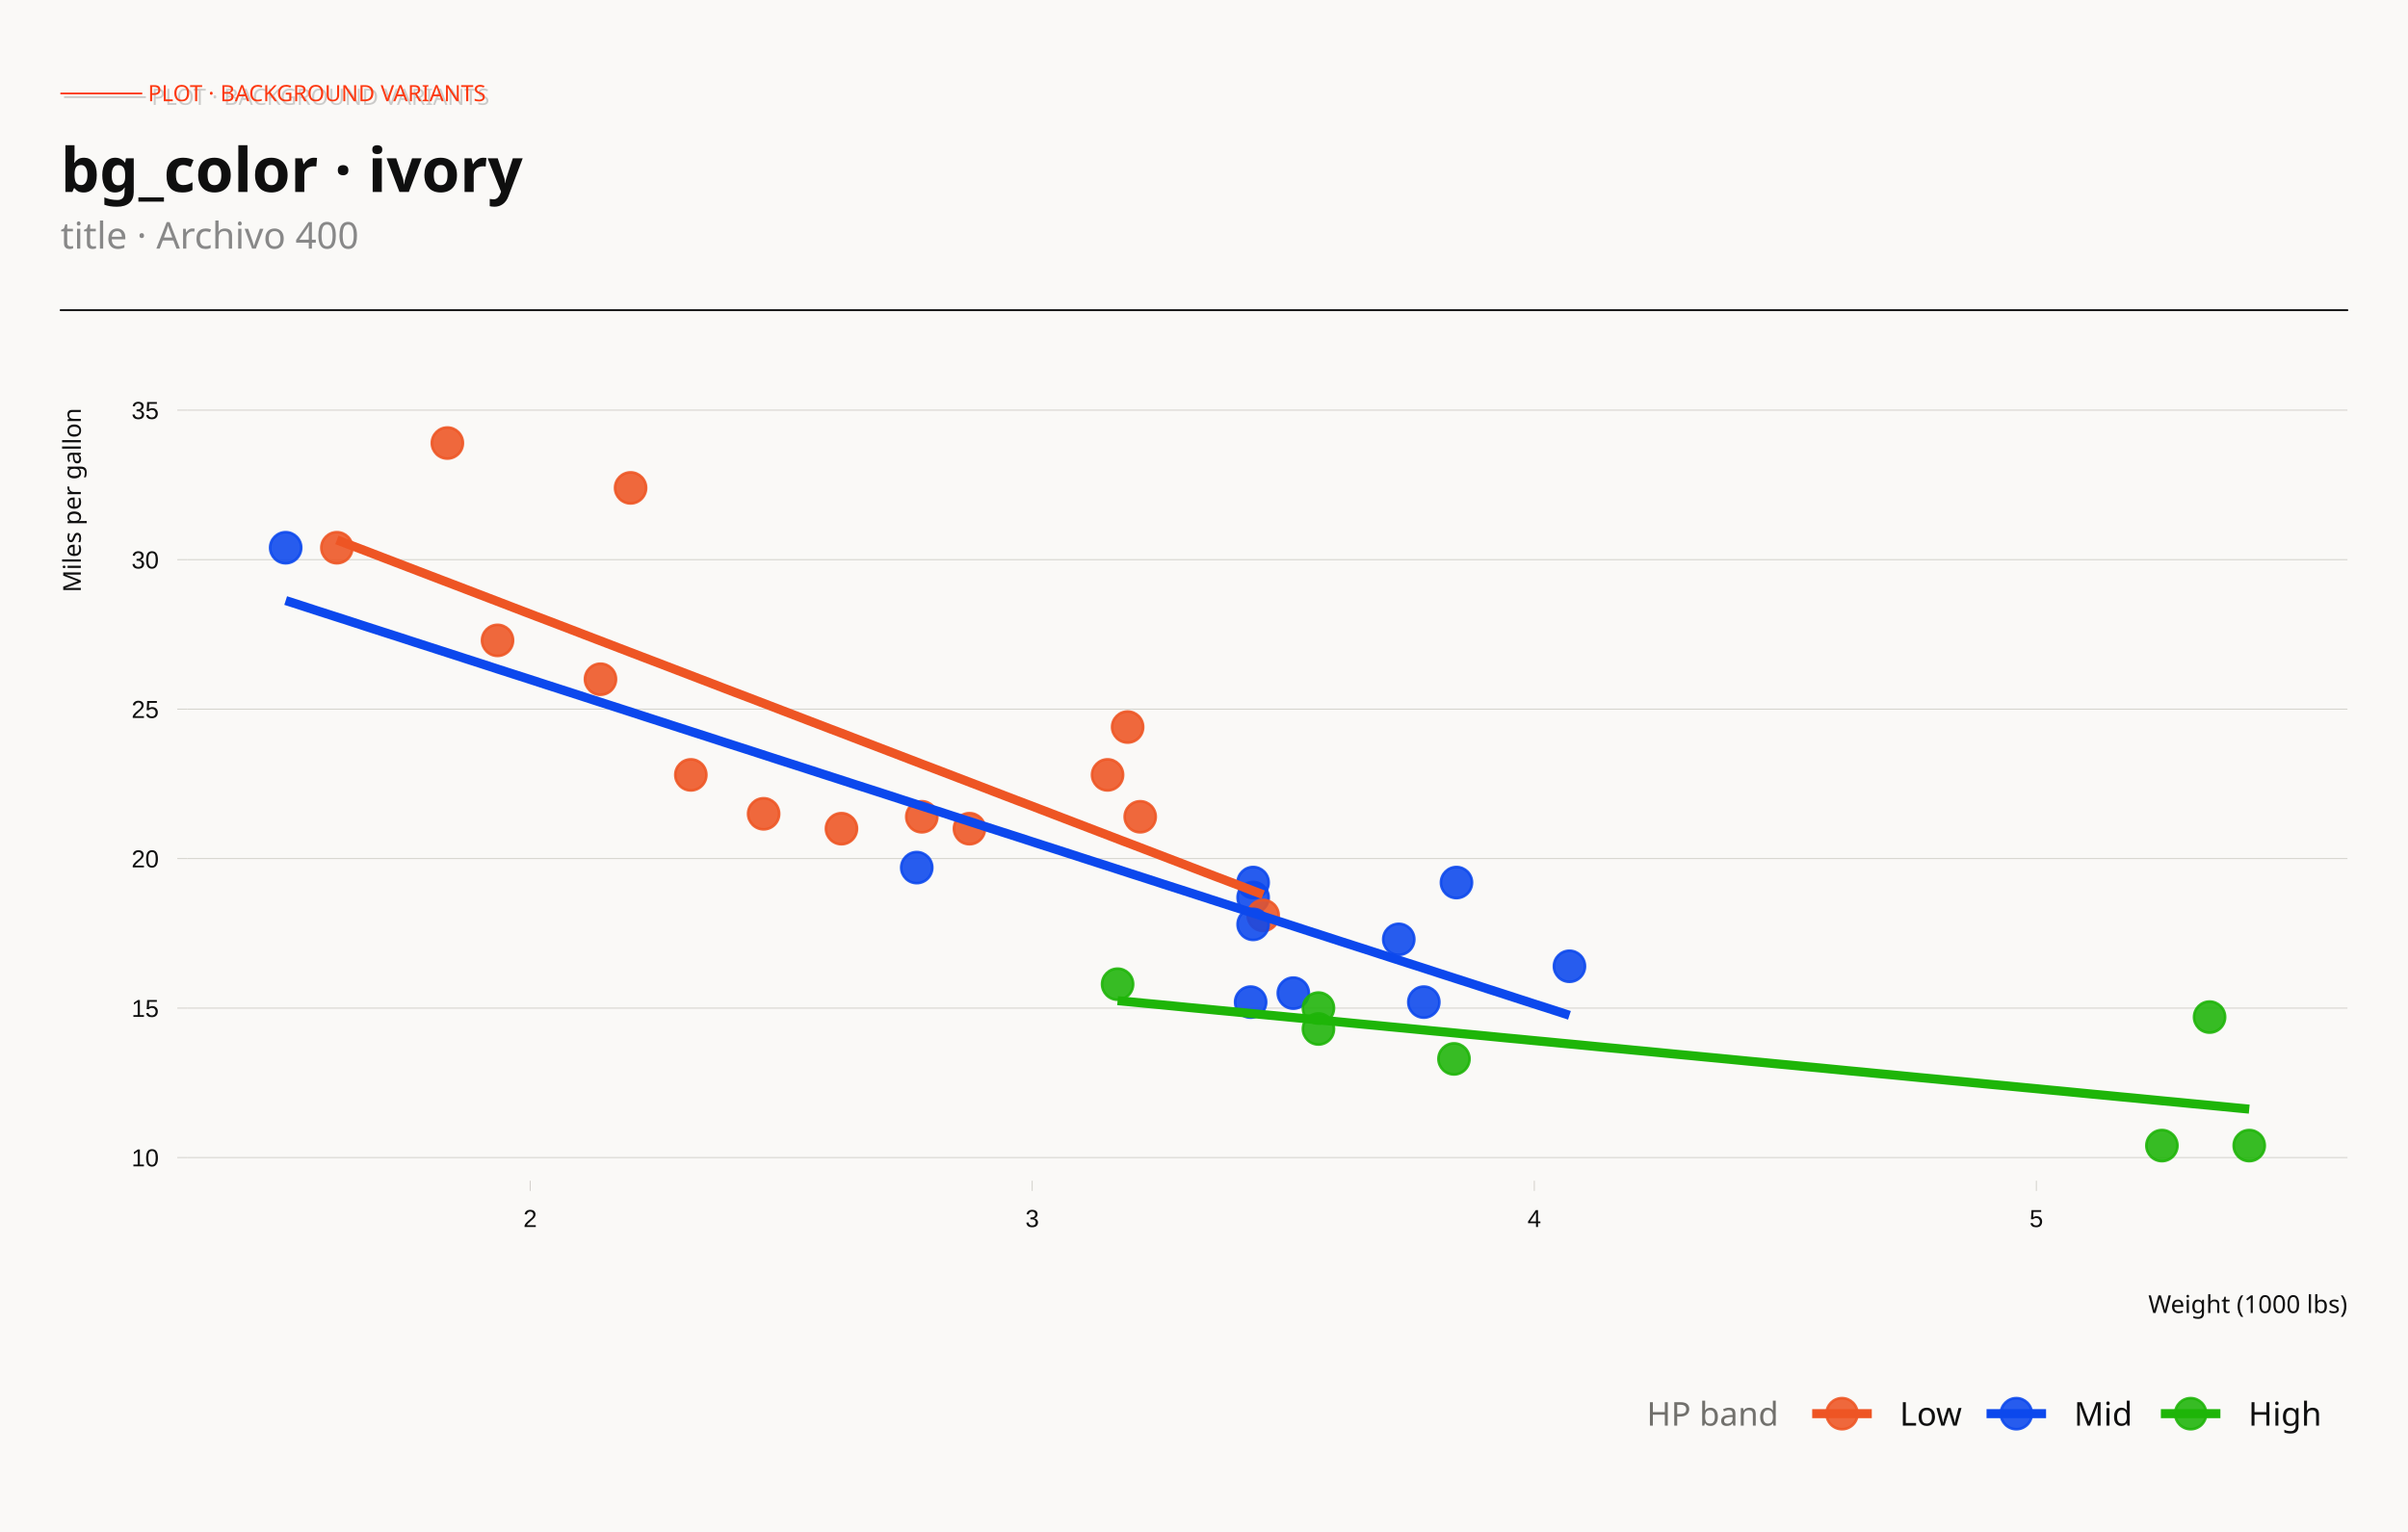
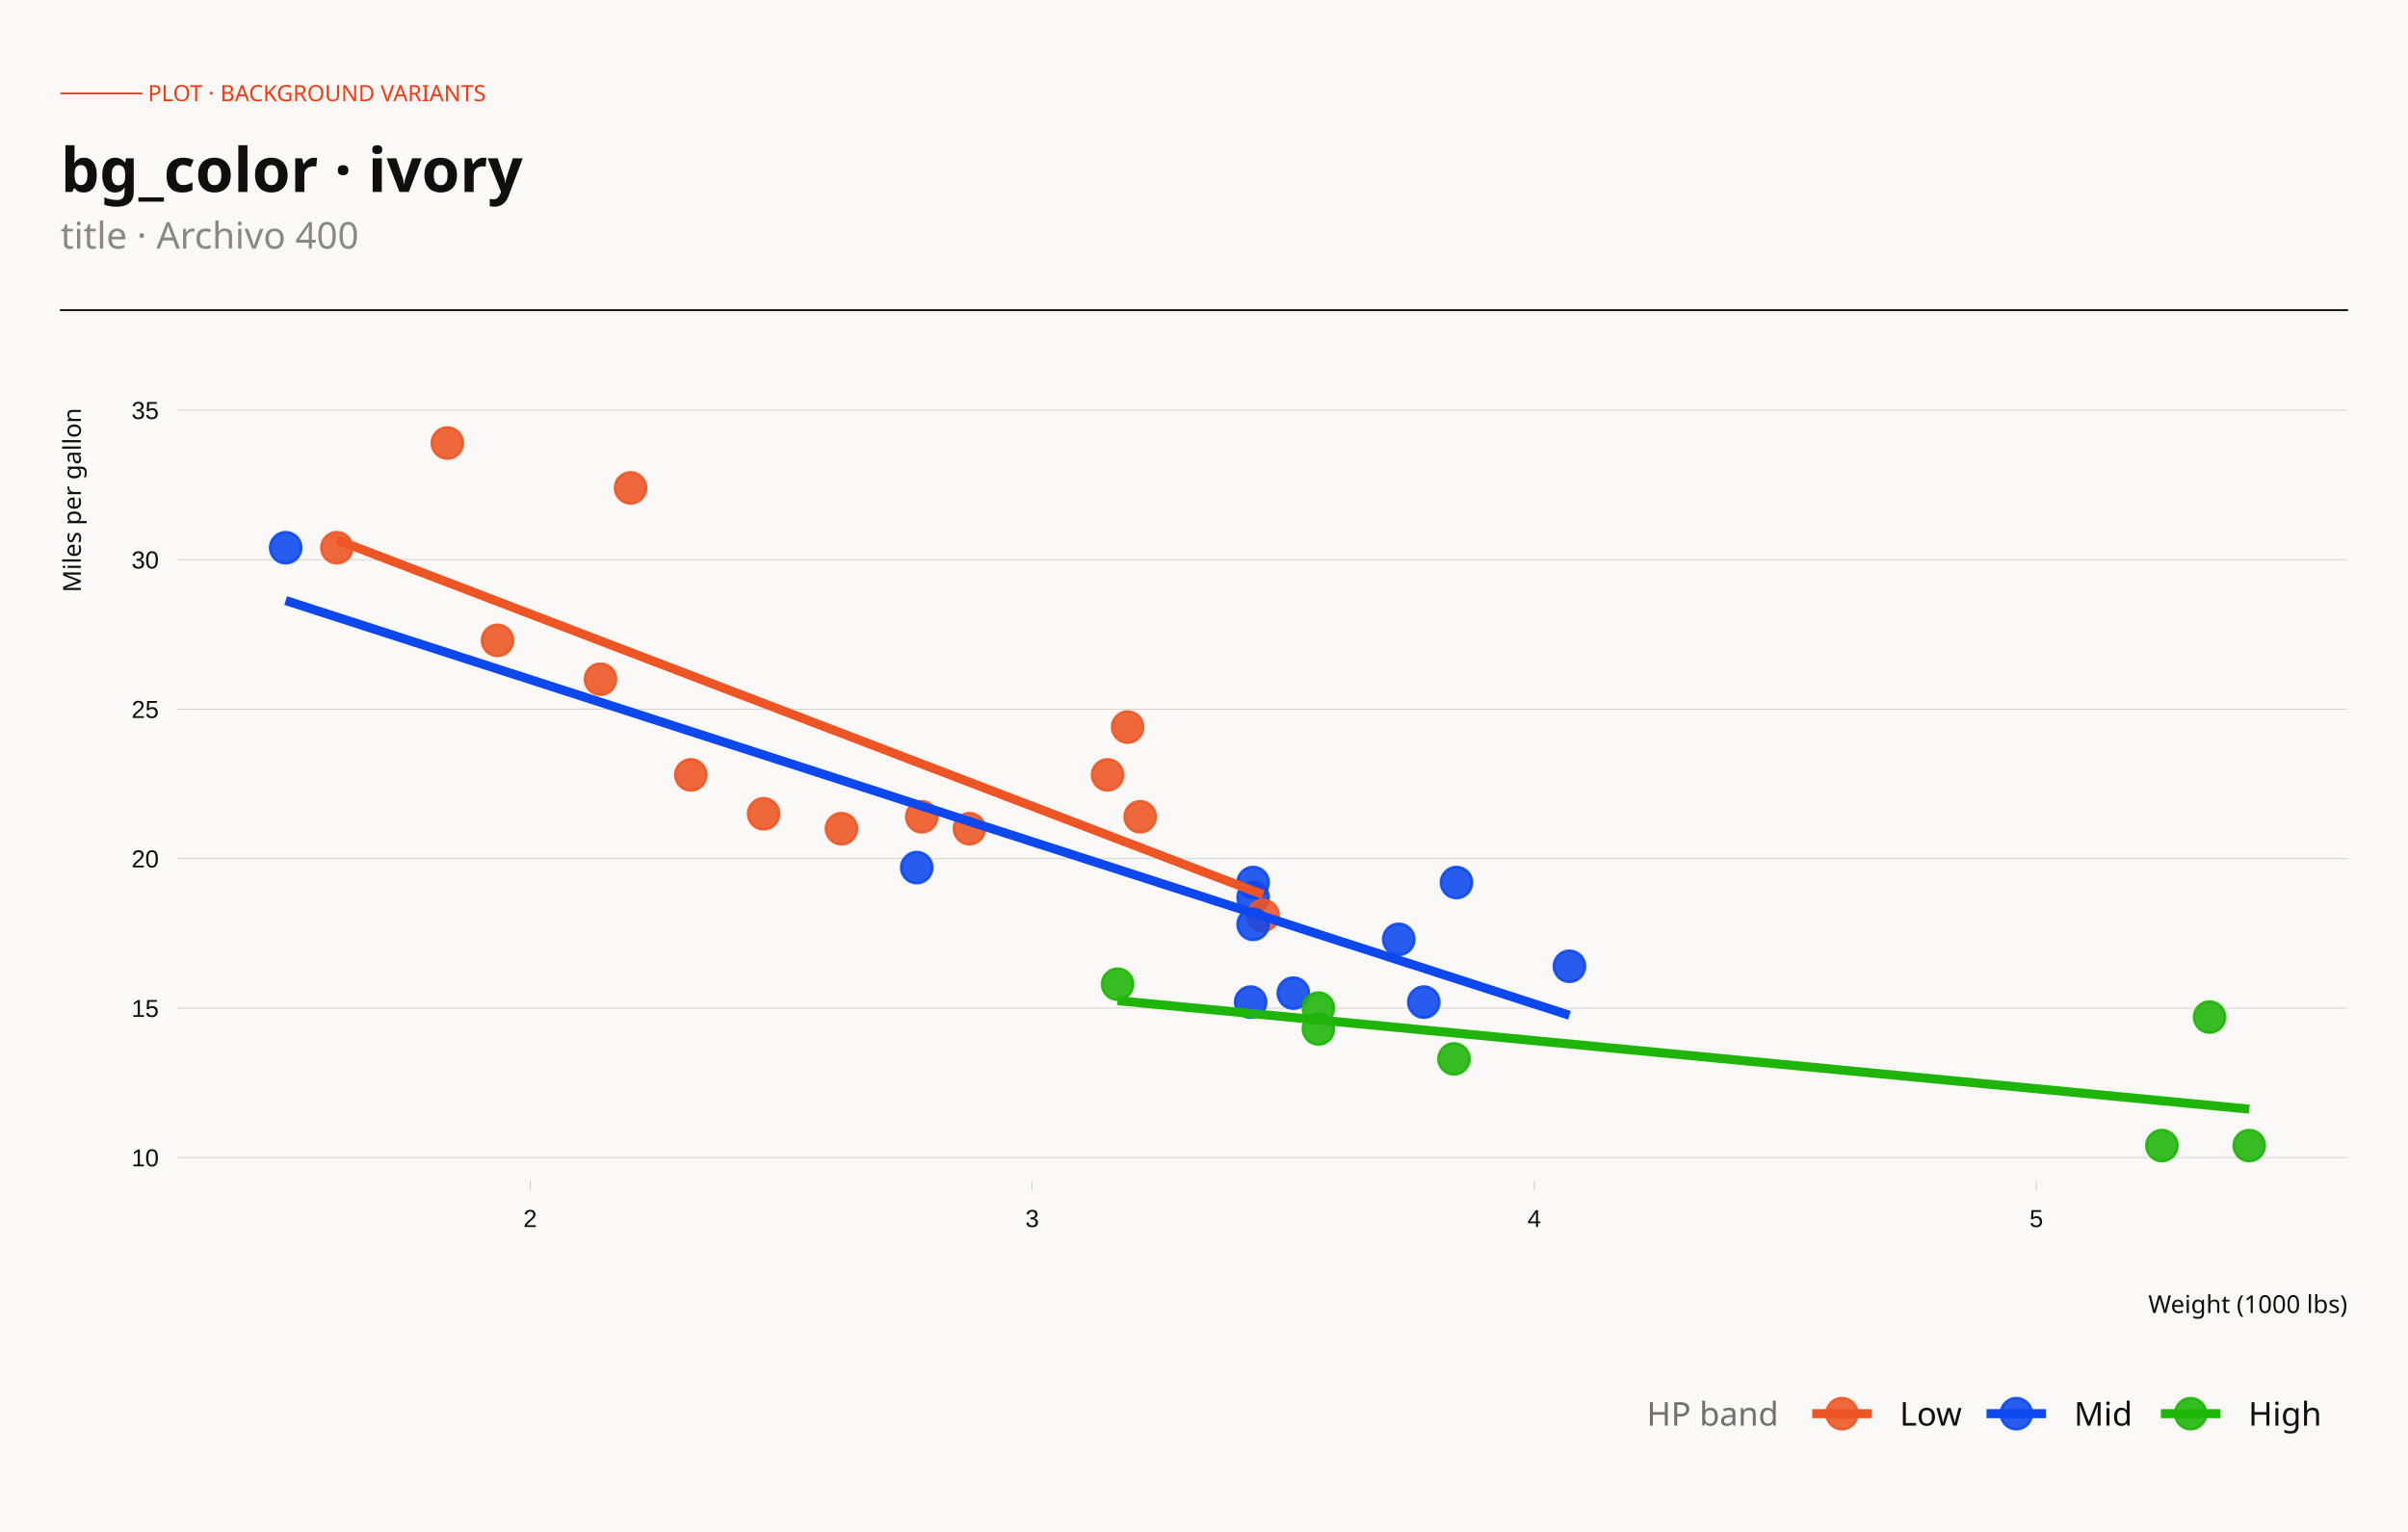
<svg xmlns="http://www.w3.org/2000/svg" width="396.00pt" height="252.00pt" viewBox="0 0 396.00 252.00">
  <g class="svglite">
    <defs>
      <style type="text/css">
    .svglite line, .svglite polyline, .svglite polygon, .svglite path, .svglite rect, .svglite circle {
      fill: none;
      stroke: #000000;
      stroke-linecap: round;
      stroke-linejoin: round;
      stroke-miterlimit: 10.00;
    }
    .svglite text {
      white-space: pre;
    }
    .svglite g.glyphgroup path {
      fill: inherit;
      stroke: none;
    }
  </style>
    </defs>
    <rect width="100%" height="100%" style="stroke: none; fill: none;" />
    <defs>
      <clipPath id="cpMC4wMHwzOTYuMDB8MC4wMHwyNTIuMDA=">
        <rect x="0.00" y="0.00" width="396.00" height="252.00" />
      </clipPath>
    </defs>
    <g clip-path="url(#cpMC4wMHwzOTYuMDB8MC4wMHwyNTIuMDA=)">
      <rect x="-0" y="0.00" width="396.00" height="252.00" style="stroke-width: 0.65; stroke: none; fill: #FAF9F7;" />
    </g>
    <defs>
      <clipPath id="cpMzAuODN8Mzg2LjA0fDY3LjEwfDE5NC4yMw==">
        <rect x="30.83" y="67.10" width="355.20" height="127.13" />
      </clipPath>
    </defs>
    <g clip-path="url(#cpMzAuODN8Mzg2LjA0fDY3LjEwfDE5NC4yMw==)">
      <rect x="30.83" y="67.10" width="355.20" height="127.13" style="stroke-width: 0.65; stroke: none; fill: #FAF9F7;" />
      <polyline points="30.83,190.42 386.04,190.42 " style="stroke-width: 0.15; stroke: #D0CEC8; stroke-linecap: butt;" />
      <polyline points="30.83,165.83 386.04,165.83 " style="stroke-width: 0.15; stroke: #D0CEC8; stroke-linecap: butt;" />
      <polyline points="30.83,141.24 386.04,141.24 " style="stroke-width: 0.15; stroke: #D0CEC8; stroke-linecap: butt;" />
      <polyline points="30.83,116.65 386.04,116.65 " style="stroke-width: 0.15; stroke: #D0CEC8; stroke-linecap: butt;" />
      <polyline points="30.83,92.06 386.04,92.06 " style="stroke-width: 0.15; stroke: #D0CEC8; stroke-linecap: butt;" />
      <polyline points="30.83,67.47 386.04,67.47 " style="stroke-width: 0.15; stroke: #D0CEC8; stroke-linecap: butt;" />
      <circle cx="138.38" cy="136.32" r="2.56" style="stroke-width: 0.43; stroke: #EE5524; stroke-opacity: 0.88; fill: #EE5524; fill-opacity: 0.88;" />
      <circle cx="159.43" cy="136.32" r="2.56" style="stroke-width: 0.43; stroke: #EE5524; stroke-opacity: 0.88; fill: #EE5524; fill-opacity: 0.88;" />
      <circle cx="113.61" cy="127.47" r="2.56" style="stroke-width: 0.43; stroke: #EE5524; stroke-opacity: 0.88; fill: #EE5524; fill-opacity: 0.88;" />
      <circle cx="187.51" cy="134.36" r="2.56" style="stroke-width: 0.43; stroke: #EE5524; stroke-opacity: 0.88; fill: #EE5524; fill-opacity: 0.88;" />
      <circle cx="206.08" cy="147.64" r="2.56" style="stroke-width: 0.43; stroke: #0C48ED; stroke-opacity: 0.88; fill: #0C48ED; fill-opacity: 0.88;" />
      <circle cx="207.73" cy="150.59" r="2.56" style="stroke-width: 0.43; stroke: #EE5524; stroke-opacity: 0.88; fill: #EE5524; fill-opacity: 0.88;" />
      <circle cx="216.82" cy="169.27" r="2.56" style="stroke-width: 0.43; stroke: #1EB508; stroke-opacity: 0.88; fill: #1EB508; fill-opacity: 0.88;" />
      <circle cx="185.44" cy="119.60" r="2.56" style="stroke-width: 0.43; stroke: #EE5524; stroke-opacity: 0.88; fill: #EE5524; fill-opacity: 0.88;" />
      <circle cx="182.14" cy="127.47" r="2.56" style="stroke-width: 0.43; stroke: #EE5524; stroke-opacity: 0.88; fill: #EE5524; fill-opacity: 0.88;" />
      <circle cx="206.08" cy="145.18" r="2.56" style="stroke-width: 0.43; stroke: #0C48ED; stroke-opacity: 0.88; fill: #0C48ED; fill-opacity: 0.88;" />
      <circle cx="206.08" cy="152.06" r="2.56" style="stroke-width: 0.43; stroke: #0C48ED; stroke-opacity: 0.88; fill: #0C48ED; fill-opacity: 0.88;" />
      <circle cx="258.10" cy="158.95" r="2.56" style="stroke-width: 0.43; stroke: #0C48ED; stroke-opacity: 0.88; fill: #0C48ED; fill-opacity: 0.88;" />
      <circle cx="230.03" cy="154.52" r="2.56" style="stroke-width: 0.43; stroke: #0C48ED; stroke-opacity: 0.88; fill: #0C48ED; fill-opacity: 0.88;" />
      <circle cx="234.15" cy="164.85" r="2.56" style="stroke-width: 0.43; stroke: #0C48ED; stroke-opacity: 0.88; fill: #0C48ED; fill-opacity: 0.88;" />
      <circle cx="355.53" cy="188.45" r="2.56" style="stroke-width: 0.43; stroke: #1EB508; stroke-opacity: 0.88; fill: #1EB508; fill-opacity: 0.88;" />
      <circle cx="369.89" cy="188.45" r="2.56" style="stroke-width: 0.43; stroke: #1EB508; stroke-opacity: 0.88; fill: #1EB508; fill-opacity: 0.88;" />
      <circle cx="363.37" cy="167.31" r="2.56" style="stroke-width: 0.43; stroke: #1EB508; stroke-opacity: 0.88; fill: #1EB508; fill-opacity: 0.88;" />
      <circle cx="103.70" cy="80.26" r="2.56" style="stroke-width: 0.43; stroke: #EE5524; stroke-opacity: 0.88; fill: #EE5524; fill-opacity: 0.88;" />
      <circle cx="55.40" cy="90.10" r="2.56" style="stroke-width: 0.43; stroke: #EE5524; stroke-opacity: 0.88; fill: #EE5524; fill-opacity: 0.88;" />
      <circle cx="73.57" cy="72.88" r="2.56" style="stroke-width: 0.43; stroke: #EE5524; stroke-opacity: 0.88; fill: #EE5524; fill-opacity: 0.88;" />
      <circle cx="125.58" cy="133.87" r="2.56" style="stroke-width: 0.43; stroke: #EE5524; stroke-opacity: 0.88; fill: #EE5524; fill-opacity: 0.88;" />
      <circle cx="212.69" cy="163.37" r="2.56" style="stroke-width: 0.43; stroke: #0C48ED; stroke-opacity: 0.88; fill: #0C48ED; fill-opacity: 0.88;" />
      <circle cx="205.67" cy="164.85" r="2.56" style="stroke-width: 0.43; stroke: #0C48ED; stroke-opacity: 0.88; fill: #0C48ED; fill-opacity: 0.88;" />
      <circle cx="239.11" cy="174.19" r="2.56" style="stroke-width: 0.43; stroke: #1EB508; stroke-opacity: 0.88; fill: #1EB508; fill-opacity: 0.88;" />
      <circle cx="239.52" cy="145.18" r="2.56" style="stroke-width: 0.43; stroke: #0C48ED; stroke-opacity: 0.88; fill: #0C48ED; fill-opacity: 0.88;" />
      <circle cx="81.82" cy="105.34" r="2.56" style="stroke-width: 0.43; stroke: #EE5524; stroke-opacity: 0.88; fill: #EE5524; fill-opacity: 0.88;" />
      <circle cx="98.75" cy="111.73" r="2.56" style="stroke-width: 0.43; stroke: #EE5524; stroke-opacity: 0.88; fill: #EE5524; fill-opacity: 0.88;" />
      <circle cx="46.98" cy="90.10" r="2.56" style="stroke-width: 0.43; stroke: #0C48ED; stroke-opacity: 0.88; fill: #0C48ED; fill-opacity: 0.88;" />
      <circle cx="183.79" cy="161.90" r="2.56" style="stroke-width: 0.43; stroke: #1EB508; stroke-opacity: 0.88; fill: #1EB508; fill-opacity: 0.88;" />
      <circle cx="150.76" cy="142.72" r="2.56" style="stroke-width: 0.43; stroke: #0C48ED; stroke-opacity: 0.88; fill: #0C48ED; fill-opacity: 0.88;" />
      <circle cx="216.82" cy="165.83" r="2.56" style="stroke-width: 0.43; stroke: #1EB508; stroke-opacity: 0.88; fill: #1EB508; fill-opacity: 0.88;" />
      <circle cx="151.59" cy="134.36" r="2.56" style="stroke-width: 0.43; stroke: #EE5524; stroke-opacity: 0.88; fill: #EE5524; fill-opacity: 0.88;" />
      <polyline points="55.40,88.82 57.33,89.56 59.26,90.29 61.19,91.03 63.11,91.77 65.04,92.51 66.97,93.25 68.90,93.99 70.83,94.73 72.76,95.47 74.68,96.20 76.61,96.94 78.54,97.68 80.47,98.42 82.40,99.16 84.32,99.90 86.25,100.64 88.18,101.38 90.11,102.11 92.04,102.85 93.97,103.59 95.89,104.33 97.82,105.07 99.75,105.81 101.68,106.55 103.61,107.29 105.54,108.03 107.46,108.76 109.39,109.50 111.32,110.24 113.25,110.98 115.18,111.72 117.11,112.46 119.03,113.20 120.96,113.94 122.89,114.67 124.82,115.41 126.75,116.15 128.67,116.89 130.60,117.63 132.53,118.37 134.46,119.11 136.39,119.85 138.32,120.58 140.24,121.32 142.17,122.06 144.10,122.80 146.03,123.54 147.96,124.28 149.89,125.02 151.81,125.76 153.74,126.49 155.67,127.23 157.60,127.97 159.53,128.71 161.46,129.45 163.38,130.19 165.31,130.93 167.24,131.67 169.17,132.40 171.10,133.14 173.02,133.88 174.95,134.62 176.88,135.36 178.81,136.10 180.74,136.84 182.67,137.58 184.59,138.32 186.52,139.05 188.45,139.79 190.38,140.53 192.31,141.27 194.24,142.01 196.16,142.75 198.09,143.49 200.02,144.23 201.95,144.96 203.88,145.70 205.81,146.44 207.73,147.18 " style="stroke-width: 1.49; stroke: #EE5524; stroke-linecap: butt;" />
      <polyline points="46.98,98.79 49.65,99.65 52.32,100.52 55.00,101.38 57.67,102.24 60.34,103.11 63.01,103.97 65.69,104.83 68.36,105.70 71.03,106.56 73.70,107.42 76.38,108.29 79.05,109.15 81.72,110.02 84.39,110.88 87.07,111.74 89.74,112.61 92.41,113.47 95.08,114.33 97.75,115.20 100.43,116.06 103.10,116.92 105.77,117.79 108.44,118.65 111.12,119.52 113.79,120.38 116.46,121.24 119.13,122.11 121.81,122.97 124.48,123.83 127.15,124.70 129.82,125.56 132.50,126.42 135.17,127.29 137.84,128.15 140.51,129.02 143.19,129.88 145.86,130.74 148.53,131.61 151.20,132.47 153.88,133.33 156.55,134.20 159.22,135.06 161.89,135.93 164.56,136.79 167.24,137.65 169.91,138.52 172.58,139.38 175.25,140.24 177.93,141.11 180.60,141.97 183.27,142.83 185.94,143.70 188.62,144.56 191.29,145.43 193.96,146.29 196.63,147.15 199.31,148.02 201.98,148.88 204.65,149.74 207.32,150.61 210.00,151.47 212.67,152.33 215.34,153.20 218.01,154.06 220.68,154.93 223.36,155.79 226.03,156.65 228.70,157.52 231.37,158.38 234.05,159.24 236.72,160.11 239.39,160.97 242.06,161.83 244.74,162.70 247.41,163.56 250.08,164.43 252.75,165.29 255.43,166.15 258.10,167.02 " style="stroke-width: 1.49; stroke: #0C48ED; stroke-linecap: butt;" />
      <polyline points="183.79,164.61 186.15,164.83 188.50,165.06 190.86,165.28 193.21,165.51 195.57,165.74 197.92,165.96 200.28,166.19 202.64,166.41 204.99,166.64 207.35,166.87 209.70,167.09 212.06,167.32 214.41,167.54 216.77,167.77 219.13,167.99 221.48,168.22 223.84,168.45 226.19,168.67 228.55,168.90 230.90,169.12 233.26,169.35 235.62,169.58 237.97,169.80 240.33,170.03 242.68,170.25 245.04,170.48 247.39,170.71 249.75,170.93 252.11,171.16 254.46,171.38 256.82,171.61 259.17,171.83 261.53,172.06 263.88,172.29 266.24,172.51 268.60,172.74 270.95,172.96 273.31,173.19 275.66,173.42 278.02,173.64 280.37,173.87 282.73,174.09 285.09,174.32 287.44,174.55 289.80,174.77 292.15,175.00 294.51,175.22 296.86,175.45 299.22,175.67 301.58,175.90 303.93,176.13 306.29,176.35 308.64,176.58 311.00,176.80 313.35,177.03 315.71,177.26 318.07,177.48 320.42,177.71 322.78,177.93 325.13,178.16 327.49,178.39 329.84,178.61 332.20,178.84 334.56,179.06 336.91,179.29 339.27,179.51 341.62,179.74 343.98,179.97 346.33,180.19 348.69,180.42 351.05,180.64 353.40,180.87 355.76,181.10 358.11,181.32 360.47,181.55 362.82,181.77 365.18,182.00 367.54,182.23 369.89,182.45 " style="stroke-width: 1.49; stroke: #1EB508; stroke-linecap: butt;" />
    </g>
    <g clip-path="url(#cpMC4wMHwzOTYuMDB8MC4wMHwyNTIuMDA=)">
      <text x="26.13" y="191.87" text-anchor="end" style="font-size: 4.05px;fill: #0F0F0F; font-family: &quot;Arial&quot;;" textLength="4.50px" lengthAdjust="spacingAndGlyphs">10</text>
      <text x="26.13" y="167.28" text-anchor="end" style="font-size: 4.05px;fill: #0F0F0F; font-family: &quot;Arial&quot;;" textLength="4.50px" lengthAdjust="spacingAndGlyphs">15</text>
      <text x="26.13" y="142.69" text-anchor="end" style="font-size: 4.05px;fill: #0F0F0F; font-family: &quot;Arial&quot;;" textLength="4.50px" lengthAdjust="spacingAndGlyphs">20</text>
      <text x="26.13" y="118.10" text-anchor="end" style="font-size: 4.05px;fill: #0F0F0F; font-family: &quot;Arial&quot;;" textLength="4.50px" lengthAdjust="spacingAndGlyphs">25</text>
      <text x="26.13" y="93.51" text-anchor="end" style="font-size: 4.05px;fill: #0F0F0F; font-family: &quot;Arial&quot;;" textLength="4.50px" lengthAdjust="spacingAndGlyphs">30</text>
      <text x="26.13" y="68.92" text-anchor="end" style="font-size: 4.05px;fill: #0F0F0F; font-family: &quot;Arial&quot;;" textLength="4.50px" lengthAdjust="spacingAndGlyphs">35</text>
      <polyline points="29.15,190.42 30.83,190.42 " style="stroke-width: 0.15; stroke: #D0CEC8; stroke-linecap: butt;" />
      <polyline points="29.15,165.83 30.83,165.83 " style="stroke-width: 0.15; stroke: #D0CEC8; stroke-linecap: butt;" />
      <polyline points="29.15,141.24 30.83,141.24 " style="stroke-width: 0.15; stroke: #D0CEC8; stroke-linecap: butt;" />
      <polyline points="29.15,116.65 30.83,116.65 " style="stroke-width: 0.15; stroke: #D0CEC8; stroke-linecap: butt;" />
      <polyline points="29.15,92.06 30.83,92.06 " style="stroke-width: 0.15; stroke: #D0CEC8; stroke-linecap: butt;" />
      <polyline points="29.15,67.47 30.83,67.47 " style="stroke-width: 0.15; stroke: #D0CEC8; stroke-linecap: butt;" />
      <polyline points="87.19,195.91 87.19,194.23 " style="stroke-width: 0.15; stroke: #D0CEC8; stroke-linecap: butt;" />
      <polyline points="169.75,195.91 169.75,194.23 " style="stroke-width: 0.15; stroke: #D0CEC8; stroke-linecap: butt;" />
      <polyline points="252.32,195.91 252.32,194.23 " style="stroke-width: 0.15; stroke: #D0CEC8; stroke-linecap: butt;" />
      <polyline points="334.88,195.91 334.88,194.23 " style="stroke-width: 0.15; stroke: #D0CEC8; stroke-linecap: butt;" />
      <text x="87.19" y="201.84" text-anchor="middle" style="font-size: 4.05px;fill: #0F0F0F; font-family: &quot;Arial&quot;;" textLength="2.25px" lengthAdjust="spacingAndGlyphs">2</text>
      <text x="169.75" y="201.84" text-anchor="middle" style="font-size: 4.05px;fill: #0F0F0F; font-family: &quot;Arial&quot;;" textLength="2.25px" lengthAdjust="spacingAndGlyphs">3</text>
      <text x="252.32" y="201.84" text-anchor="middle" style="font-size: 4.05px;fill: #0F0F0F; font-family: &quot;Arial&quot;;" textLength="2.25px" lengthAdjust="spacingAndGlyphs">4</text>
      <text x="334.88" y="201.84" text-anchor="middle" style="font-size: 4.05px;fill: #0F0F0F; font-family: &quot;Arial&quot;;" textLength="2.25px" lengthAdjust="spacingAndGlyphs">5</text>
      <text x="386.04" y="215.98" text-anchor="end" style="font-size: 4.05px; font-weight: 100;fill: #0F0F0F; font-family: &quot;JetBrains Mono&quot;;" textLength="41.17px" lengthAdjust="spacingAndGlyphs">Weight (1000 lbs)</text>
      <text transform="translate(13.29,67.10) rotate(-90)" text-anchor="end" style="font-size: 4.05px; font-weight: 100;fill: #0F0F0F; font-family: &quot;JetBrains Mono&quot;;" textLength="38.75px" lengthAdjust="spacingAndGlyphs">Miles per gallon</text>
      <rect x="267.43" y="223.07" width="118.60" height="18.96" style="stroke-width: 0.75; stroke: none;" />
      <rect x="267.43" y="223.07" width="118.60" height="18.96" style="stroke-width: 0.65; stroke: none; fill: #FAF9F7;" />
      <text x="270.80" y="234.52" style="font-size: 5.40px;fill: #71706C; font-family: &quot;JetBrains Mono&quot;;" textLength="22.64px" lengthAdjust="spacingAndGlyphs">HP band</text>
      <rect x="296.80" y="226.43" width="12.24" height="12.24" style="stroke-width: 0.65; stroke: none; fill: #FAF9F7;" />
      <circle cx="302.92" cy="232.55" r="2.56" style="stroke-width: 0.43; stroke: #EE5524; stroke-opacity: 0.88; fill: #EE5524; fill-opacity: 0.88;" />
      <line x1="298.02" y1="232.55" x2="307.82" y2="232.55" style="stroke-width: 1.49; stroke: #EE5524; stroke-linecap: butt;" />
      <rect x="325.47" y="226.43" width="12.24" height="12.24" style="stroke-width: 0.65; stroke: none; fill: #FAF9F7;" />
      <circle cx="331.59" cy="232.55" r="2.56" style="stroke-width: 0.43; stroke: #0C48ED; stroke-opacity: 0.88; fill: #0C48ED; fill-opacity: 0.88;" />
      <line x1="326.69" y1="232.55" x2="336.48" y2="232.55" style="stroke-width: 1.49; stroke: #0C48ED; stroke-linecap: butt;" />
      <rect x="354.14" y="226.43" width="12.24" height="12.24" style="stroke-width: 0.65; stroke: none; fill: #FAF9F7;" />
      <circle cx="360.26" cy="232.55" r="2.56" style="stroke-width: 0.43; stroke: #1EB508; stroke-opacity: 0.88; fill: #1EB508; fill-opacity: 0.88;" />
      <line x1="355.36" y1="232.55" x2="365.15" y2="232.55" style="stroke-width: 1.49; stroke: #1EB508; stroke-linecap: butt;" />
      <text x="312.40" y="234.52" style="font-size: 5.40px;fill: #0F0F0F; font-family: &quot;JetBrains Mono&quot;;" textLength="9.70px" lengthAdjust="spacingAndGlyphs">Low</text>
      <text x="341.07" y="234.52" style="font-size: 5.40px;fill: #0F0F0F; font-family: &quot;JetBrains Mono&quot;;" textLength="9.70px" lengthAdjust="spacingAndGlyphs">Mid</text>
      <text x="369.74" y="234.52" style="font-size: 5.40px;fill: #0F0F0F; font-family: &quot;JetBrains Mono&quot;;" textLength="12.94px" lengthAdjust="spacingAndGlyphs">High</text>
      <text x="9.96" y="40.90" style="font-size: 6.08px;fill: #888888; font-family: &quot;Satoshi&quot;;" textLength="48.23px" lengthAdjust="spacingAndGlyphs">title · Archivo 400</text>
      <polyline points="9.96,51.02 386.04,51.02 " style="stroke-width: 0.30; stroke: #0F0F0F;" />
      <text x="9.96" y="31.57" style="font-size: 10.12px; font-weight: 600;fill: #0F0F0F; font-family: &quot;Archivo&quot;;" textLength="71.23px" lengthAdjust="spacingAndGlyphs">bg_color · ivory</text>
-       <text x="10.56" y="17.25" style="font-size: 3.71px;fill: #0F0F0F; fill-opacity: 0.20; font-family: &quot;JetBrains Mono&quot;;" textLength="73.22px" lengthAdjust="spacingAndGlyphs">────── PLOT · BACKGROUND VARIANTS</text>
      <text x="9.96" y="16.65" style="font-size: 3.71px;fill: #FD3810; font-family: &quot;JetBrains Mono&quot;;" textLength="73.22px" lengthAdjust="spacingAndGlyphs">────── PLOT · BACKGROUND VARIANTS</text>
    </g>
  </g>
</svg>
